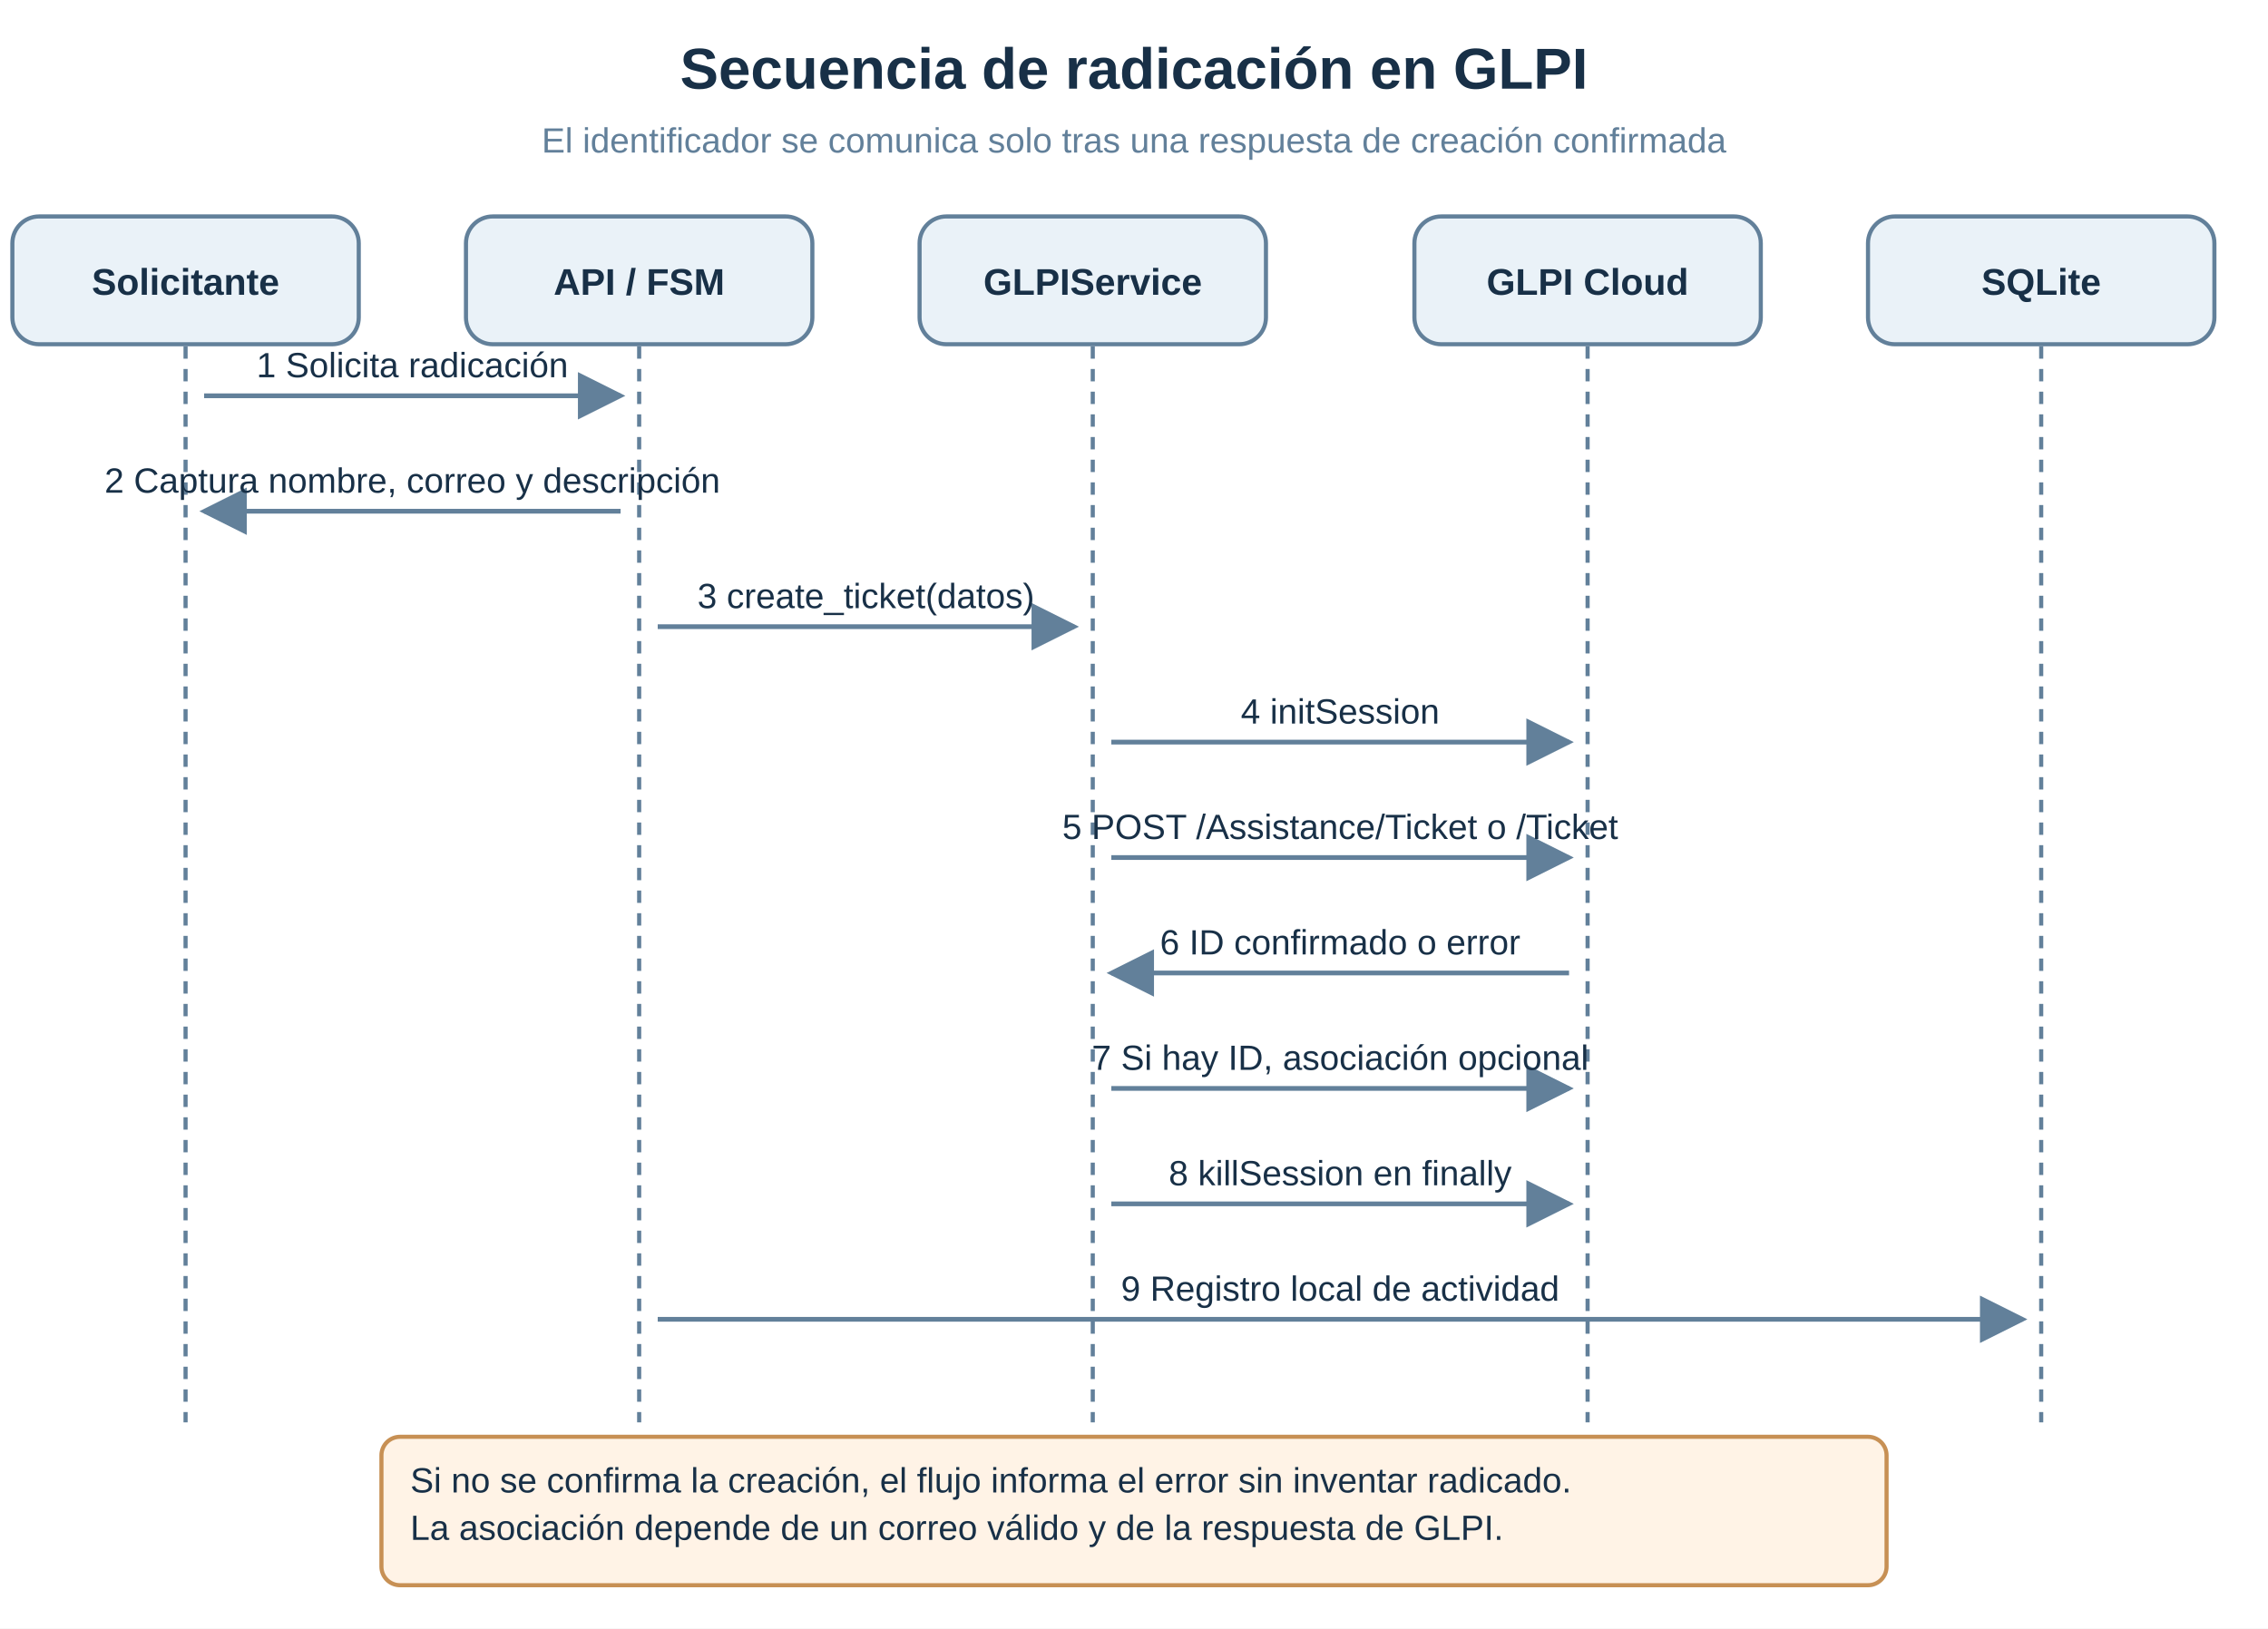
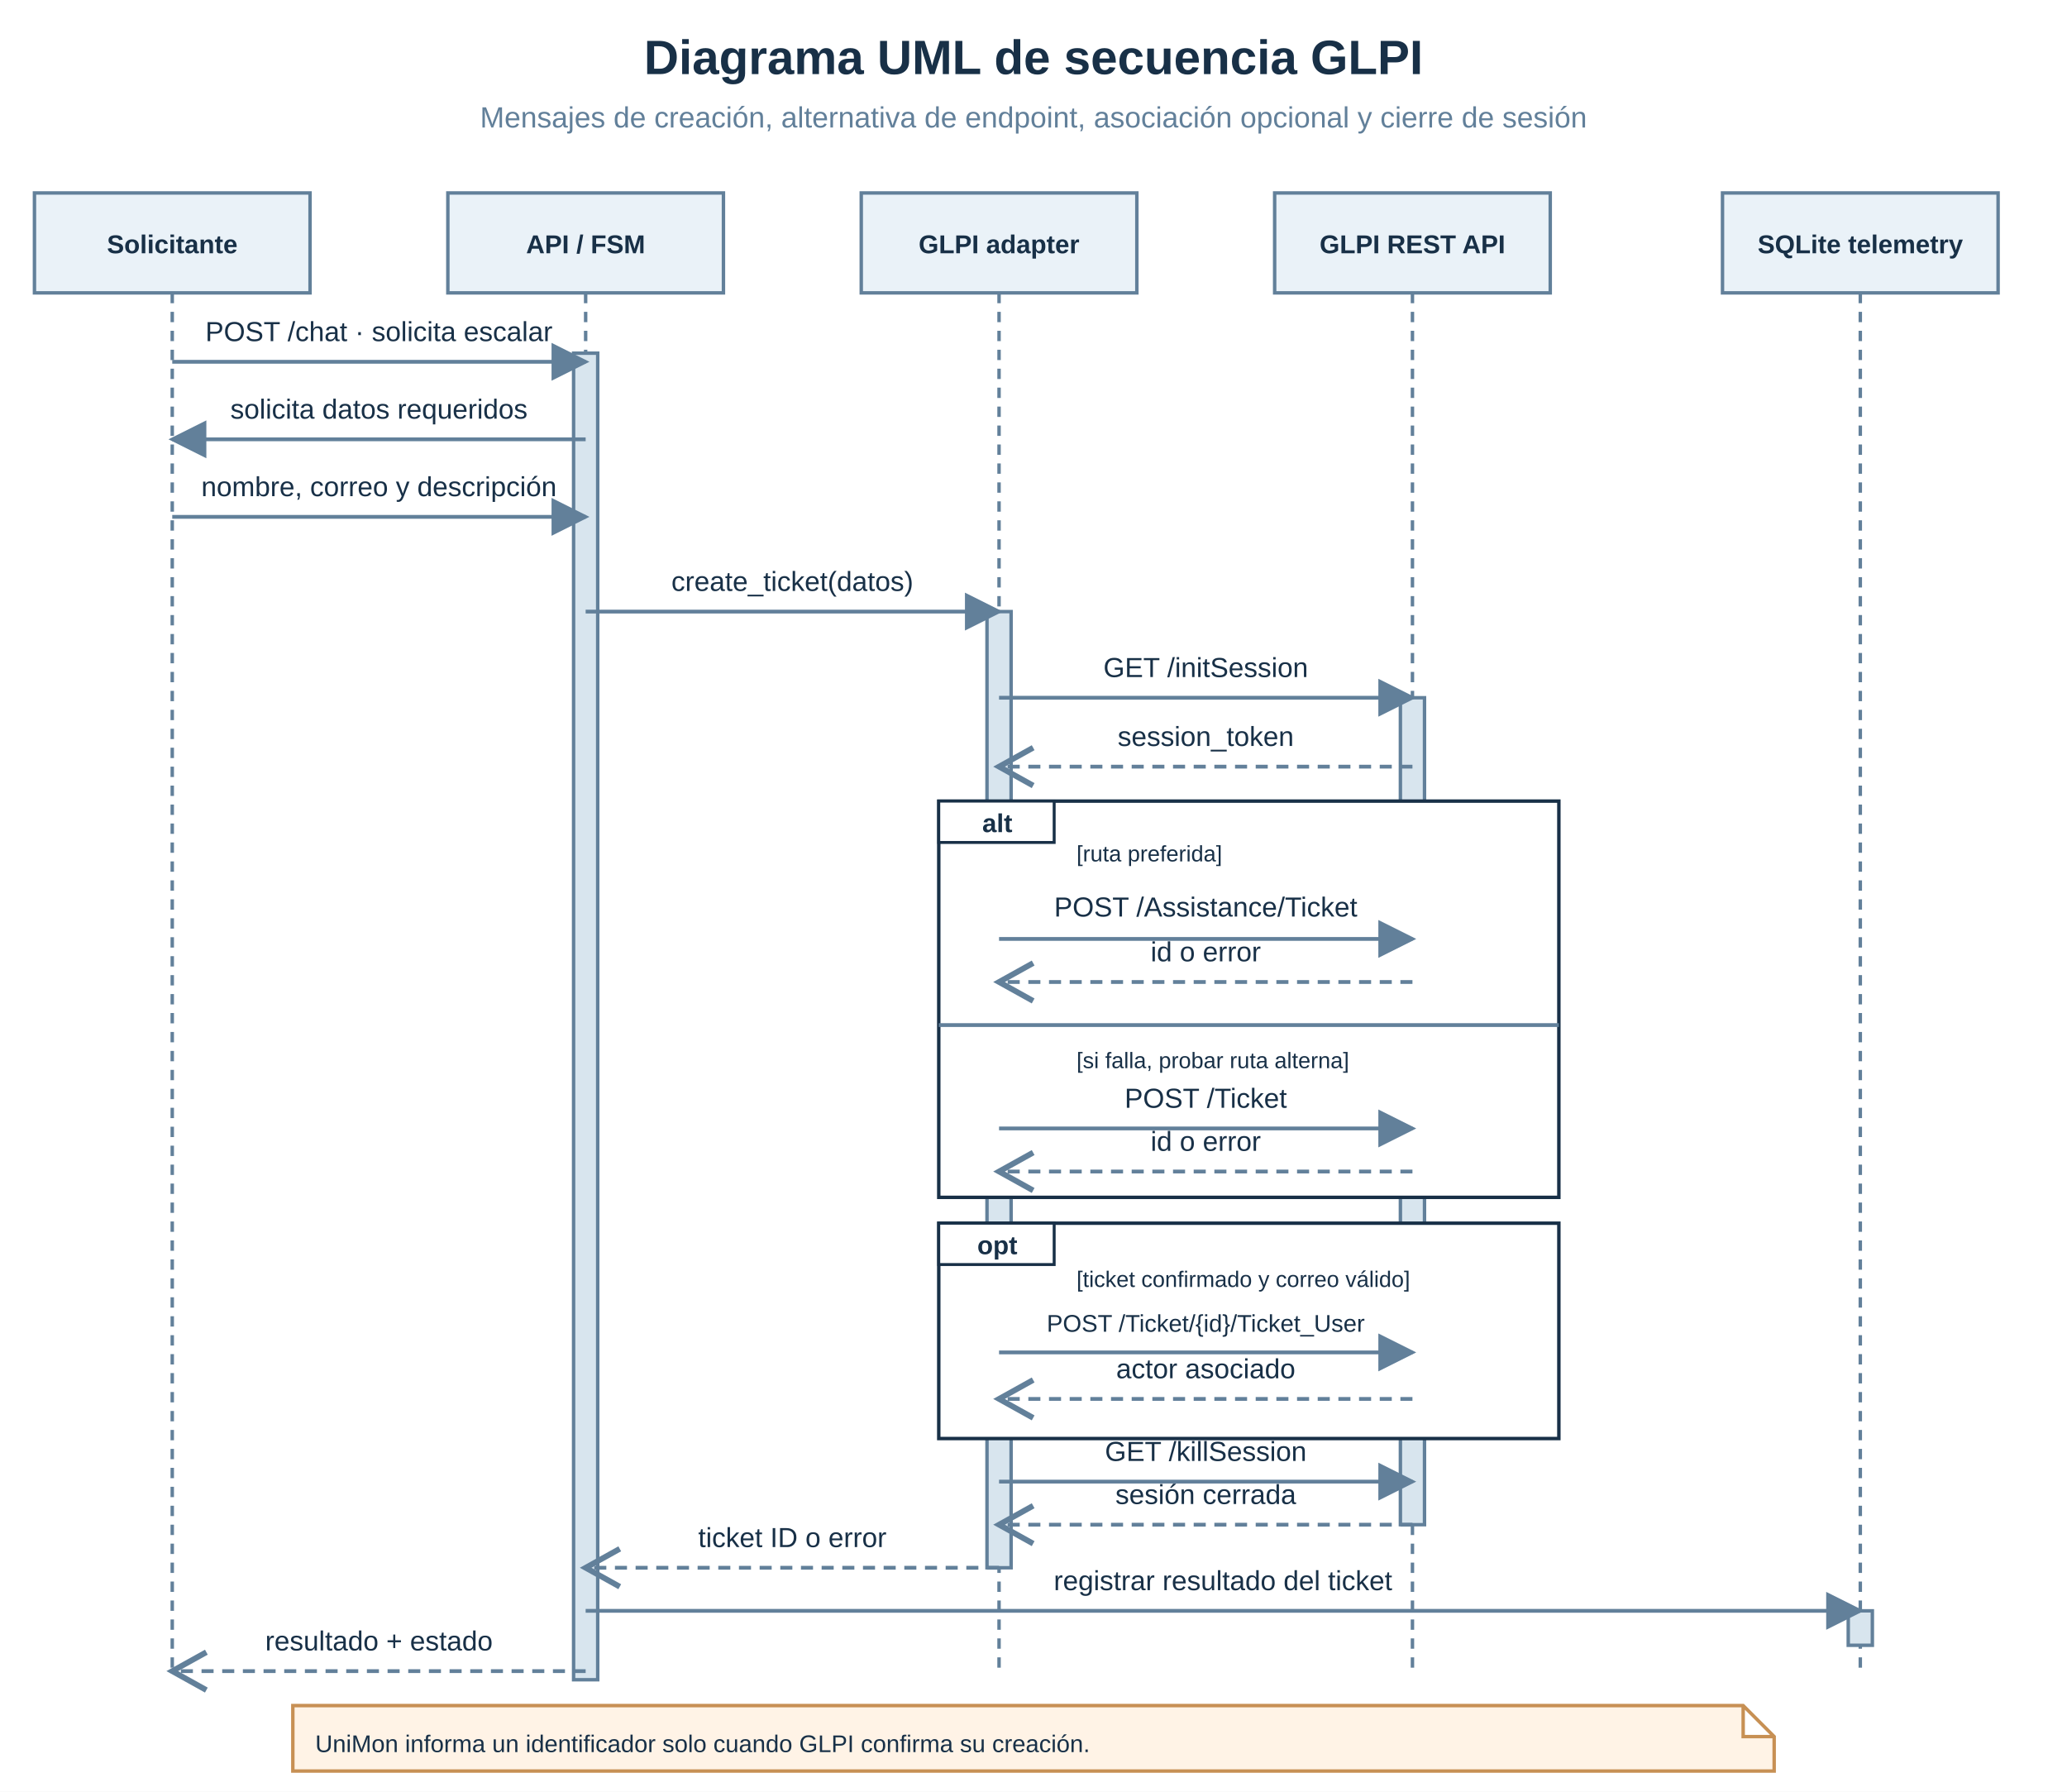
- <svg xmlns="http://www.w3.org/2000/svg" width="1100" height="790" viewBox="0 0 1100 790">
+ <svg xmlns="http://www.w3.org/2000/svg" width="1200" height="1040" viewBox="0 0 1200 1040">
  <defs>
    <marker id="arrow" markerWidth="10" markerHeight="10" refX="9" refY="5" orient="auto" markerUnits="strokeWidth">
      <path d="M 0 0 L 10 5 L 0 10 z" fill="#62809A" />
    </marker>
+     <marker id="openArrow" markerWidth="12" markerHeight="12" refX="10" refY="6" orient="auto" markerUnits="strokeWidth">
+       <path d="M 1 1 L 10 6 L 1 11" fill="none" stroke="#62809A" stroke-width="1.5" />
+     </marker>
  </defs>
-   <rect width="1100" height="790" fill="#FFFFFF" />
-   <text x="550.0" y="43" fill="#183047" font-family="Arial, Helvetica, sans-serif" font-size="28" font-weight="bold" text-anchor="middle">Secuencia de radicación en GLPI</text>
-   <text x="550.0" y="74" fill="#62809A" font-family="Arial, Helvetica, sans-serif" font-size="17" font-weight="normal" text-anchor="middle">El identificador se comunica solo tras una respuesta de creación confirmada</text>
-   <rect x="6" y="105" width="168" height="62" rx="13" fill="#EAF2F8" stroke="#62809A" stroke-width="2" />
-   <text x="90.0" y="143.0" fill="#183047" font-family="Arial, Helvetica, sans-serif" font-size="18" font-weight="bold" text-anchor="middle">Solicitante</text>
-   <line x1="90" y1="168" x2="90" y2="690" stroke="#62809A" stroke-width="2" stroke-dasharray="6 5" />
-   <rect x="226" y="105" width="168" height="62" rx="13" fill="#EAF2F8" stroke="#62809A" stroke-width="2" />
-   <text x="310.0" y="143.0" fill="#183047" font-family="Arial, Helvetica, sans-serif" font-size="18" font-weight="bold" text-anchor="middle">API / FSM</text>
-   <line x1="310" y1="168" x2="310" y2="690" stroke="#62809A" stroke-width="2" stroke-dasharray="6 5" />
-   <rect x="446" y="105" width="168" height="62" rx="13" fill="#EAF2F8" stroke="#62809A" stroke-width="2" />
-   <text x="530.0" y="143.0" fill="#183047" font-family="Arial, Helvetica, sans-serif" font-size="18" font-weight="bold" text-anchor="middle">GLPIService</text>
-   <line x1="530" y1="168" x2="530" y2="690" stroke="#62809A" stroke-width="2" stroke-dasharray="6 5" />
-   <rect x="686" y="105" width="168" height="62" rx="13" fill="#EAF2F8" stroke="#62809A" stroke-width="2" />
-   <text x="770.0" y="143.0" fill="#183047" font-family="Arial, Helvetica, sans-serif" font-size="18" font-weight="bold" text-anchor="middle">GLPI Cloud</text>
-   <line x1="770" y1="168" x2="770" y2="690" stroke="#62809A" stroke-width="2" stroke-dasharray="6 5" />
-   <rect x="906" y="105" width="168" height="62" rx="13" fill="#EAF2F8" stroke="#62809A" stroke-width="2" />
-   <text x="990.0" y="143.0" fill="#183047" font-family="Arial, Helvetica, sans-serif" font-size="18" font-weight="bold" text-anchor="middle">SQLite</text>
-   <line x1="990" y1="168" x2="990" y2="690" stroke="#62809A" stroke-width="2" stroke-dasharray="6 5" />
-   <line x1="99" y1="192" x2="301" y2="192" stroke="#62809A" stroke-width="2.3" marker-end="url(#arrow)" />
-   <text x="200.0" y="183.0" fill="#183047" font-family="Arial, Helvetica, sans-serif" font-size="17" font-weight="normal" text-anchor="middle">1  Solicita radicación</text>
-   <line x1="301" y1="248" x2="99" y2="248" stroke="#62809A" stroke-width="2.3" marker-end="url(#arrow)" />
-   <text x="200.0" y="239.0" fill="#183047" font-family="Arial, Helvetica, sans-serif" font-size="17" font-weight="normal" text-anchor="middle">2  Captura nombre, correo y descripción</text>
-   <line x1="319" y1="304" x2="521" y2="304" stroke="#62809A" stroke-width="2.3" marker-end="url(#arrow)" />
-   <text x="420.0" y="295.0" fill="#183047" font-family="Arial, Helvetica, sans-serif" font-size="17" font-weight="normal" text-anchor="middle">3  create_ticket(datos)</text>
-   <line x1="539" y1="360" x2="761" y2="360" stroke="#62809A" stroke-width="2.3" marker-end="url(#arrow)" />
-   <text x="650.0" y="351.0" fill="#183047" font-family="Arial, Helvetica, sans-serif" font-size="17" font-weight="normal" text-anchor="middle">4  initSession</text>
-   <line x1="539" y1="416" x2="761" y2="416" stroke="#62809A" stroke-width="2.3" marker-end="url(#arrow)" />
-   <text x="650.0" y="407.0" fill="#183047" font-family="Arial, Helvetica, sans-serif" font-size="17" font-weight="normal" text-anchor="middle">5  POST /Assistance/Ticket o /Ticket</text>
-   <line x1="761" y1="472" x2="539" y2="472" stroke="#62809A" stroke-width="2.3" marker-end="url(#arrow)" />
-   <text x="650.0" y="463.0" fill="#183047" font-family="Arial, Helvetica, sans-serif" font-size="17" font-weight="normal" text-anchor="middle">6  ID confirmado o error</text>
-   <line x1="539" y1="528" x2="761" y2="528" stroke="#62809A" stroke-width="2.3" marker-end="url(#arrow)" />
-   <text x="650.0" y="519.0" fill="#183047" font-family="Arial, Helvetica, sans-serif" font-size="17" font-weight="normal" text-anchor="middle">7  Si hay ID, asociación opcional</text>
-   <line x1="539" y1="584" x2="761" y2="584" stroke="#62809A" stroke-width="2.3" marker-end="url(#arrow)" />
-   <text x="650.0" y="575.0" fill="#183047" font-family="Arial, Helvetica, sans-serif" font-size="17" font-weight="normal" text-anchor="middle">8  killSession en finally</text>
-   <line x1="319" y1="640" x2="981" y2="640" stroke="#62809A" stroke-width="2.3" marker-end="url(#arrow)" />
-   <text x="650.0" y="631.0" fill="#183047" font-family="Arial, Helvetica, sans-serif" font-size="17" font-weight="normal" text-anchor="middle">9  Registro local de actividad</text>
-   <rect x="185" y="697" width="730" height="72" rx="9" fill="#FFF3E6" stroke="#C79054" stroke-width="2" />
-   <text x="199" y="724" fill="#183047" font-family="Arial, Helvetica, sans-serif" font-size="17" font-weight="normal" text-anchor="start">Si no se confirma la creación, el flujo informa el error sin inventar radicado.</text>
-   <text x="199" y="747" fill="#183047" font-family="Arial, Helvetica, sans-serif" font-size="17" font-weight="normal" text-anchor="start">La asociación depende de un correo válido y de la respuesta de GLPI.</text>
+   <rect width="1200" height="1040" fill="#FFFFFF" />
+   <text x="600.0" y="43" fill="#183047" font-family="Arial, Helvetica, sans-serif" font-size="28" font-weight="bold" text-anchor="middle">Diagrama UML de secuencia GLPI</text>
+   <text x="600.0" y="74" fill="#62809A" font-family="Arial, Helvetica, sans-serif" font-size="17" font-weight="normal" text-anchor="middle">Mensajes de creación, alternativa de endpoint, asociación opcional y cierre de sesión</text>
+   <rect x="20" y="112" width="160" height="58" rx="0" fill="#EAF2F8" stroke="#62809A" stroke-width="2" />
+   <text x="100" y="147" fill="#183047" font-family="Arial, Helvetica, sans-serif" font-size="15" font-weight="bold" text-anchor="middle">Solicitante</text>
+   <line x1="100" y1="170" x2="100" y2="970" stroke="#62809A" stroke-width="2" stroke-dasharray="6 5" />
+   <rect x="260" y="112" width="160" height="58" rx="0" fill="#EAF2F8" stroke="#62809A" stroke-width="2" />
+   <text x="340" y="147" fill="#183047" font-family="Arial, Helvetica, sans-serif" font-size="15" font-weight="bold" text-anchor="middle">API / FSM</text>
+   <line x1="340" y1="170" x2="340" y2="970" stroke="#62809A" stroke-width="2" stroke-dasharray="6 5" />
+   <rect x="500" y="112" width="160" height="58" rx="0" fill="#EAF2F8" stroke="#62809A" stroke-width="2" />
+   <text x="580" y="147" fill="#183047" font-family="Arial, Helvetica, sans-serif" font-size="15" font-weight="bold" text-anchor="middle">GLPI adapter</text>
+   <line x1="580" y1="170" x2="580" y2="970" stroke="#62809A" stroke-width="2" stroke-dasharray="6 5" />
+   <rect x="740" y="112" width="160" height="58" rx="0" fill="#EAF2F8" stroke="#62809A" stroke-width="2" />
+   <text x="820" y="147" fill="#183047" font-family="Arial, Helvetica, sans-serif" font-size="15" font-weight="bold" text-anchor="middle">GLPI REST API</text>
+   <line x1="820" y1="170" x2="820" y2="970" stroke="#62809A" stroke-width="2" stroke-dasharray="6 5" />
+   <rect x="1000" y="112" width="160" height="58" rx="0" fill="#EAF2F8" stroke="#62809A" stroke-width="2" />
+   <text x="1080" y="147" fill="#183047" font-family="Arial, Helvetica, sans-serif" font-size="15" font-weight="bold" text-anchor="middle">SQLite telemetry</text>
+   <line x1="1080" y1="170" x2="1080" y2="970" stroke="#62809A" stroke-width="2" stroke-dasharray="6 5" />
+   <rect x="333" y="205" width="14" height="770" rx="0" fill="#D8E5EE" stroke="#62809A" stroke-width="2" />
+   <rect x="573" y="355" width="14" height="555" rx="0" fill="#D8E5EE" stroke="#62809A" stroke-width="2" />
+   <rect x="813" y="405" width="14" height="480" rx="0" fill="#D8E5EE" stroke="#62809A" stroke-width="2" />
+   <rect x="1073" y="935" width="14" height="20" rx="0" fill="#D8E5EE" stroke="#62809A" stroke-width="2" />
+   <line x1="100" y1="210" x2="340" y2="210" stroke="#62809A" stroke-width="2.2" marker-end="url(#arrow)" />
+   <text x="220" y="198" fill="#183047" font-family="Arial, Helvetica, sans-serif" font-size="16" font-weight="normal" text-anchor="middle">POST /chat · solicita escalar</text>
+   <line x1="340" y1="255" x2="100" y2="255" stroke="#62809A" stroke-width="2.2" marker-end="url(#arrow)" />
+   <text x="220" y="243" fill="#183047" font-family="Arial, Helvetica, sans-serif" font-size="16" font-weight="normal" text-anchor="middle">solicita datos requeridos</text>
+   <line x1="100" y1="300" x2="340" y2="300" stroke="#62809A" stroke-width="2.2" marker-end="url(#arrow)" />
+   <text x="220" y="288" fill="#183047" font-family="Arial, Helvetica, sans-serif" font-size="16" font-weight="normal" text-anchor="middle">nombre, correo y descripción</text>
+   <line x1="340" y1="355" x2="580" y2="355" stroke="#62809A" stroke-width="2.2" marker-end="url(#arrow)" />
+   <text x="460" y="343" fill="#183047" font-family="Arial, Helvetica, sans-serif" font-size="16" font-weight="normal" text-anchor="middle">create_ticket(datos)</text>
+   <line x1="580" y1="405" x2="820" y2="405" stroke="#62809A" stroke-width="2.2" marker-end="url(#arrow)" />
+   <text x="700" y="393" fill="#183047" font-family="Arial, Helvetica, sans-serif" font-size="16" font-weight="normal" text-anchor="middle">GET /initSession</text>
+   <line x1="820" y1="445" x2="580" y2="445" stroke="#62809A" stroke-width="2.2" stroke-dasharray="7 5" marker-end="url(#openArrow)" />
+   <text x="700" y="433" fill="#183047" font-family="Arial, Helvetica, sans-serif" font-size="16" font-weight="normal" text-anchor="middle">session_token</text>
+   <rect x="545" y="465" width="360" height="230" rx="0" fill="#FFFFFF" stroke="#183047" stroke-width="2" />
+   <path d="M545 465 L612 465 L612 489 L545 489 Z" fill="#FFFFFF" stroke="#183047" stroke-width="1.7" />
+   <text x="579" y="483" fill="#183047" font-family="Arial, Helvetica, sans-serif" font-size="15" font-weight="bold" text-anchor="middle">alt</text>
+   <text x="625" y="500" fill="#183047" font-family="Arial, Helvetica, sans-serif" font-size="13" font-weight="normal" text-anchor="start">[ruta preferida]</text>
+   <line x1="580" y1="545" x2="820" y2="545" stroke="#62809A" stroke-width="2.2" marker-end="url(#arrow)" />
+   <text x="700" y="532" fill="#183047" font-family="Arial, Helvetica, sans-serif" font-size="16" font-weight="normal" text-anchor="middle">POST /Assistance/Ticket</text>
+   <line x1="820" y1="570" x2="580" y2="570" stroke="#62809A" stroke-width="2.2" stroke-dasharray="7 5" marker-end="url(#openArrow)" />
+   <text x="700" y="558" fill="#183047" font-family="Arial, Helvetica, sans-serif" font-size="16" font-weight="normal" text-anchor="middle">id o error</text>
+   <line x1="545" y1="595" x2="905" y2="595" stroke="#62809A" stroke-width="2.2" />
+   <text x="625" y="620" fill="#183047" font-family="Arial, Helvetica, sans-serif" font-size="13" font-weight="normal" text-anchor="start">[si falla, probar ruta alterna]</text>
+   <line x1="580" y1="655" x2="820" y2="655" stroke="#62809A" stroke-width="2.2" marker-end="url(#arrow)" />
+   <text x="700" y="643" fill="#183047" font-family="Arial, Helvetica, sans-serif" font-size="16" font-weight="normal" text-anchor="middle">POST /Ticket</text>
+   <line x1="820" y1="680" x2="580" y2="680" stroke="#62809A" stroke-width="2.2" stroke-dasharray="7 5" marker-end="url(#openArrow)" />
+   <text x="700" y="668" fill="#183047" font-family="Arial, Helvetica, sans-serif" font-size="16" font-weight="normal" text-anchor="middle">id o error</text>
+   <rect x="545" y="710" width="360" height="125" rx="0" fill="#FFFFFF" stroke="#183047" stroke-width="2" />
+   <path d="M545 710 L612 710 L612 734 L545 734 Z" fill="#FFFFFF" stroke="#183047" stroke-width="1.7" />
+   <text x="579" y="728" fill="#183047" font-family="Arial, Helvetica, sans-serif" font-size="15" font-weight="bold" text-anchor="middle">opt</text>
+   <text x="625" y="747" fill="#183047" font-family="Arial, Helvetica, sans-serif" font-size="13" font-weight="normal" text-anchor="start">[ticket confirmado y correo válido]</text>
+   <line x1="580" y1="785" x2="820" y2="785" stroke="#62809A" stroke-width="2.2" marker-end="url(#arrow)" />
+   <text x="700" y="773" fill="#183047" font-family="Arial, Helvetica, sans-serif" font-size="14" font-weight="normal" text-anchor="middle">POST /Ticket/{id}/Ticket_User</text>
+   <line x1="820" y1="812" x2="580" y2="812" stroke="#62809A" stroke-width="2.2" stroke-dasharray="7 5" marker-end="url(#openArrow)" />
+   <text x="700" y="800" fill="#183047" font-family="Arial, Helvetica, sans-serif" font-size="16" font-weight="normal" text-anchor="middle">actor asociado</text>
+   <line x1="580" y1="860" x2="820" y2="860" stroke="#62809A" stroke-width="2.2" marker-end="url(#arrow)" />
+   <text x="700" y="848" fill="#183047" font-family="Arial, Helvetica, sans-serif" font-size="16" font-weight="normal" text-anchor="middle">GET /killSession</text>
+   <line x1="820" y1="885" x2="580" y2="885" stroke="#62809A" stroke-width="2.2" stroke-dasharray="7 5" marker-end="url(#openArrow)" />
+   <text x="700" y="873" fill="#183047" font-family="Arial, Helvetica, sans-serif" font-size="16" font-weight="normal" text-anchor="middle">sesión cerrada</text>
+   <line x1="580" y1="910" x2="340" y2="910" stroke="#62809A" stroke-width="2.2" stroke-dasharray="7 5" marker-end="url(#openArrow)" />
+   <text x="460" y="898" fill="#183047" font-family="Arial, Helvetica, sans-serif" font-size="16" font-weight="normal" text-anchor="middle">ticket ID o error</text>
+   <line x1="340" y1="935" x2="1080" y2="935" stroke="#62809A" stroke-width="2.2" marker-end="url(#arrow)" />
+   <text x="710" y="923" fill="#183047" font-family="Arial, Helvetica, sans-serif" font-size="16" font-weight="normal" text-anchor="middle">registrar resultado del ticket</text>
+   <line x1="340" y1="970" x2="100" y2="970" stroke="#62809A" stroke-width="2.2" stroke-dasharray="7 5" marker-end="url(#openArrow)" />
+   <text x="220" y="958" fill="#183047" font-family="Arial, Helvetica, sans-serif" font-size="16" font-weight="normal" text-anchor="middle">resultado + estado</text>
+   <path d="M170 990 L1012 990 L1030 1008 L1030 1028 L170 1028 Z M1012 990 L1012 1008 L1030 1008" fill="#FFF3E6" stroke="#C79054" stroke-width="2" />
+   <text x="183" y="1017" fill="#183047" font-family="Arial, Helvetica, sans-serif" font-size="14" font-weight="normal" text-anchor="start">UniMon informa un identificador solo cuando GLPI confirma su creación.</text>
</svg>
